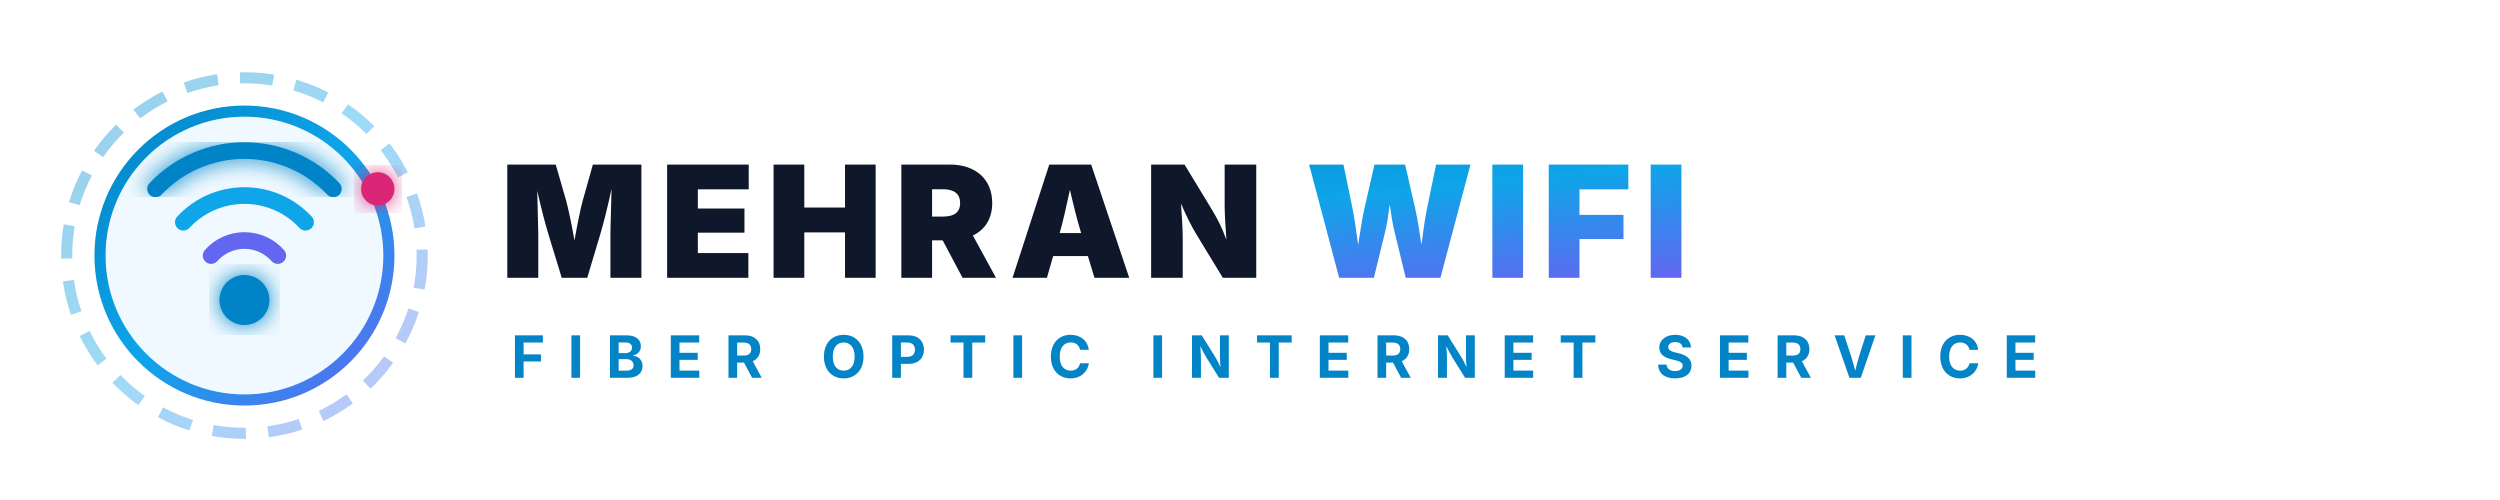
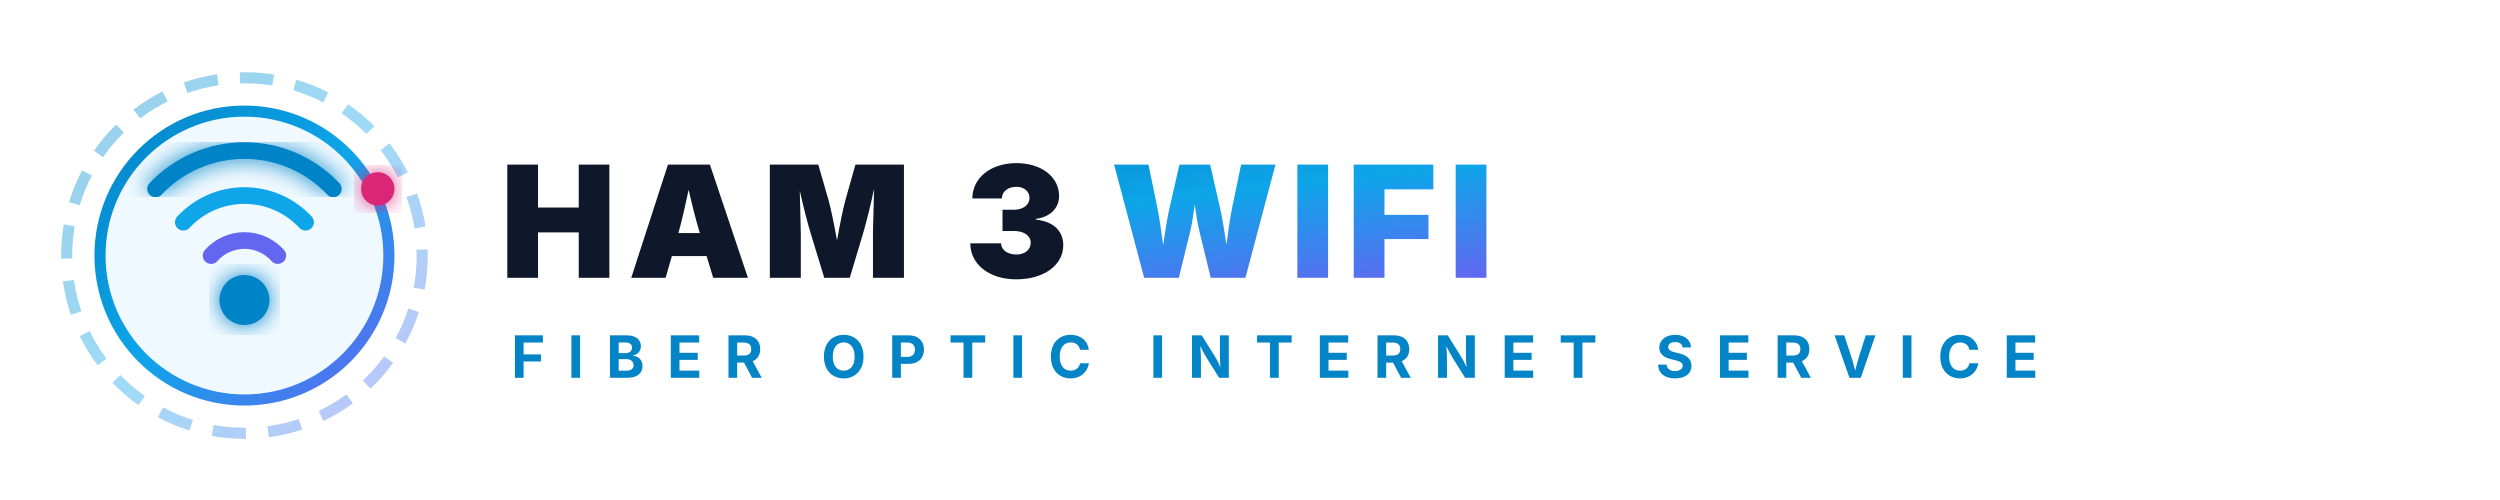
<svg xmlns="http://www.w3.org/2000/svg" viewBox="0 0 450 90" width="100%" height="100%">
  <defs>
    <linearGradient id="fiberGradLight" x1="0%" y1="0%" x2="100%" y2="100%">
      <stop offset="0%" stop-color="#0284C7" />
      <stop offset="50%" stop-color="#0EA5E9" />
      <stop offset="100%" stop-color="#6366F1" />
    </linearGradient>
    <linearGradient id="purpleGradLight" x1="0%" y1="0%" x2="100%" y2="100%">
      <stop offset="0%" stop-color="#7C3AED" />
      <stop offset="100%" stop-color="#DB2777" />
    </linearGradient>
    <filter id="glowLight" x="-20%" y="-20%" width="140%" height="140%">
      <feGaussianBlur stdDeviation="2" result="blur" />
      <feMerge>
        <feMergeNode in="blur" />
        <feMergeNode in="SourceGraphic" />
      </feMerge>
    </filter>
  </defs>
  <g transform="translate(10, 12)">
    <circle cx="34" cy="34" r="32" fill="none" stroke="url(#fiberGradLight)" stroke-width="2" opacity="0.4" stroke-dasharray="6,4" />
    <circle cx="34" cy="34" r="26" fill="#F0F9FF" stroke="url(#fiberGradLight)" stroke-width="2" />
    <path d="M 18 22 A 22 22 0 0 1 50 22" fill="none" stroke="#0284C7" stroke-width="3" stroke-linecap="round" filter="url(#glowLight)" />
    <path d="M 23 28 A 15 15 0 0 1 45 28" fill="none" stroke="#0EA5E9" stroke-width="3" stroke-linecap="round" />
    <path d="M 28 34 A 8 8 0 0 1 40 34" fill="none" stroke="#6366F1" stroke-width="3" stroke-linecap="round" />
    <circle cx="34" cy="42" r="4.5" fill="#0284C7" filter="url(#glowLight)" />
    <circle cx="58" cy="22" r="3" fill="#DB2777" filter="url(#glowLight)" />
  </g>
  <g transform="translate(90, 20)">
    <text x="0" y="30" font-family="'Outfit', 'Space Grotesk', -apple-system, BlinkMacSystemFont, sans-serif" font-size="28" font-weight="900" letter-spacing="2" fill="#0F172A">
-       MEHRAN <tspan fill="url(#fiberGradLight)">WIFI</tspan>
+       HAM 3 <tspan fill="url(#fiberGradLight)">WIFI</tspan>
    </text>
    <text x="2" y="48" font-family="'Inter', -apple-system, sans-serif" font-size="10.5" font-weight="700" letter-spacing="4" fill="#0284C7">
      FIBER OPTIC INTERNET SERVICE
    </text>
  </g>
</svg>
